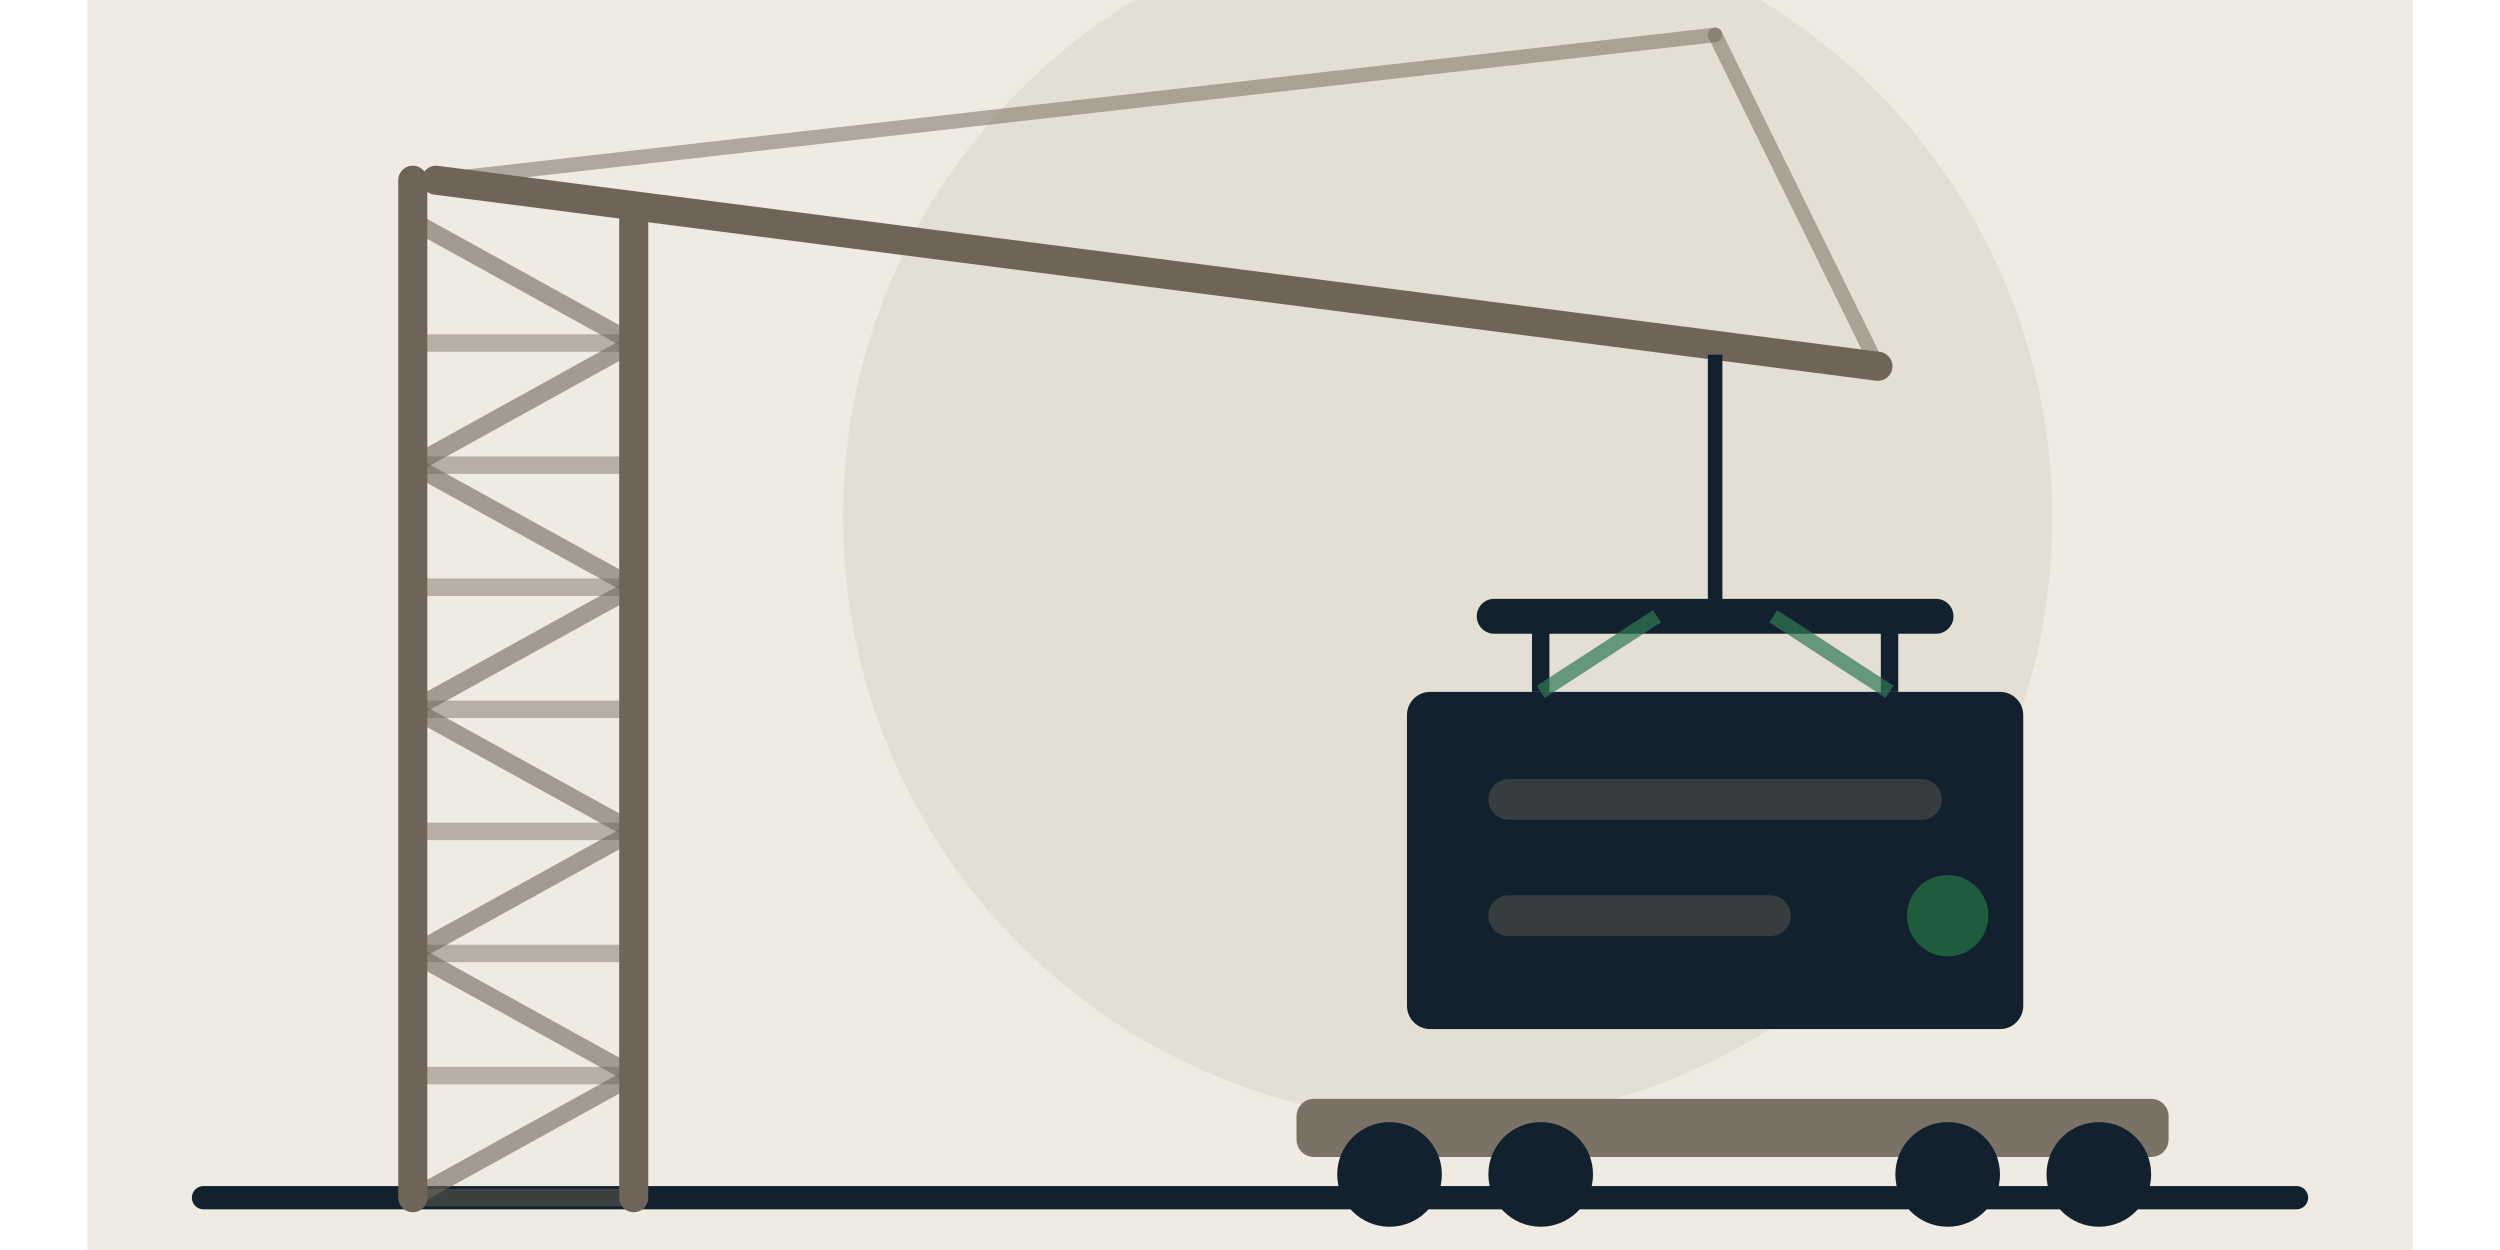
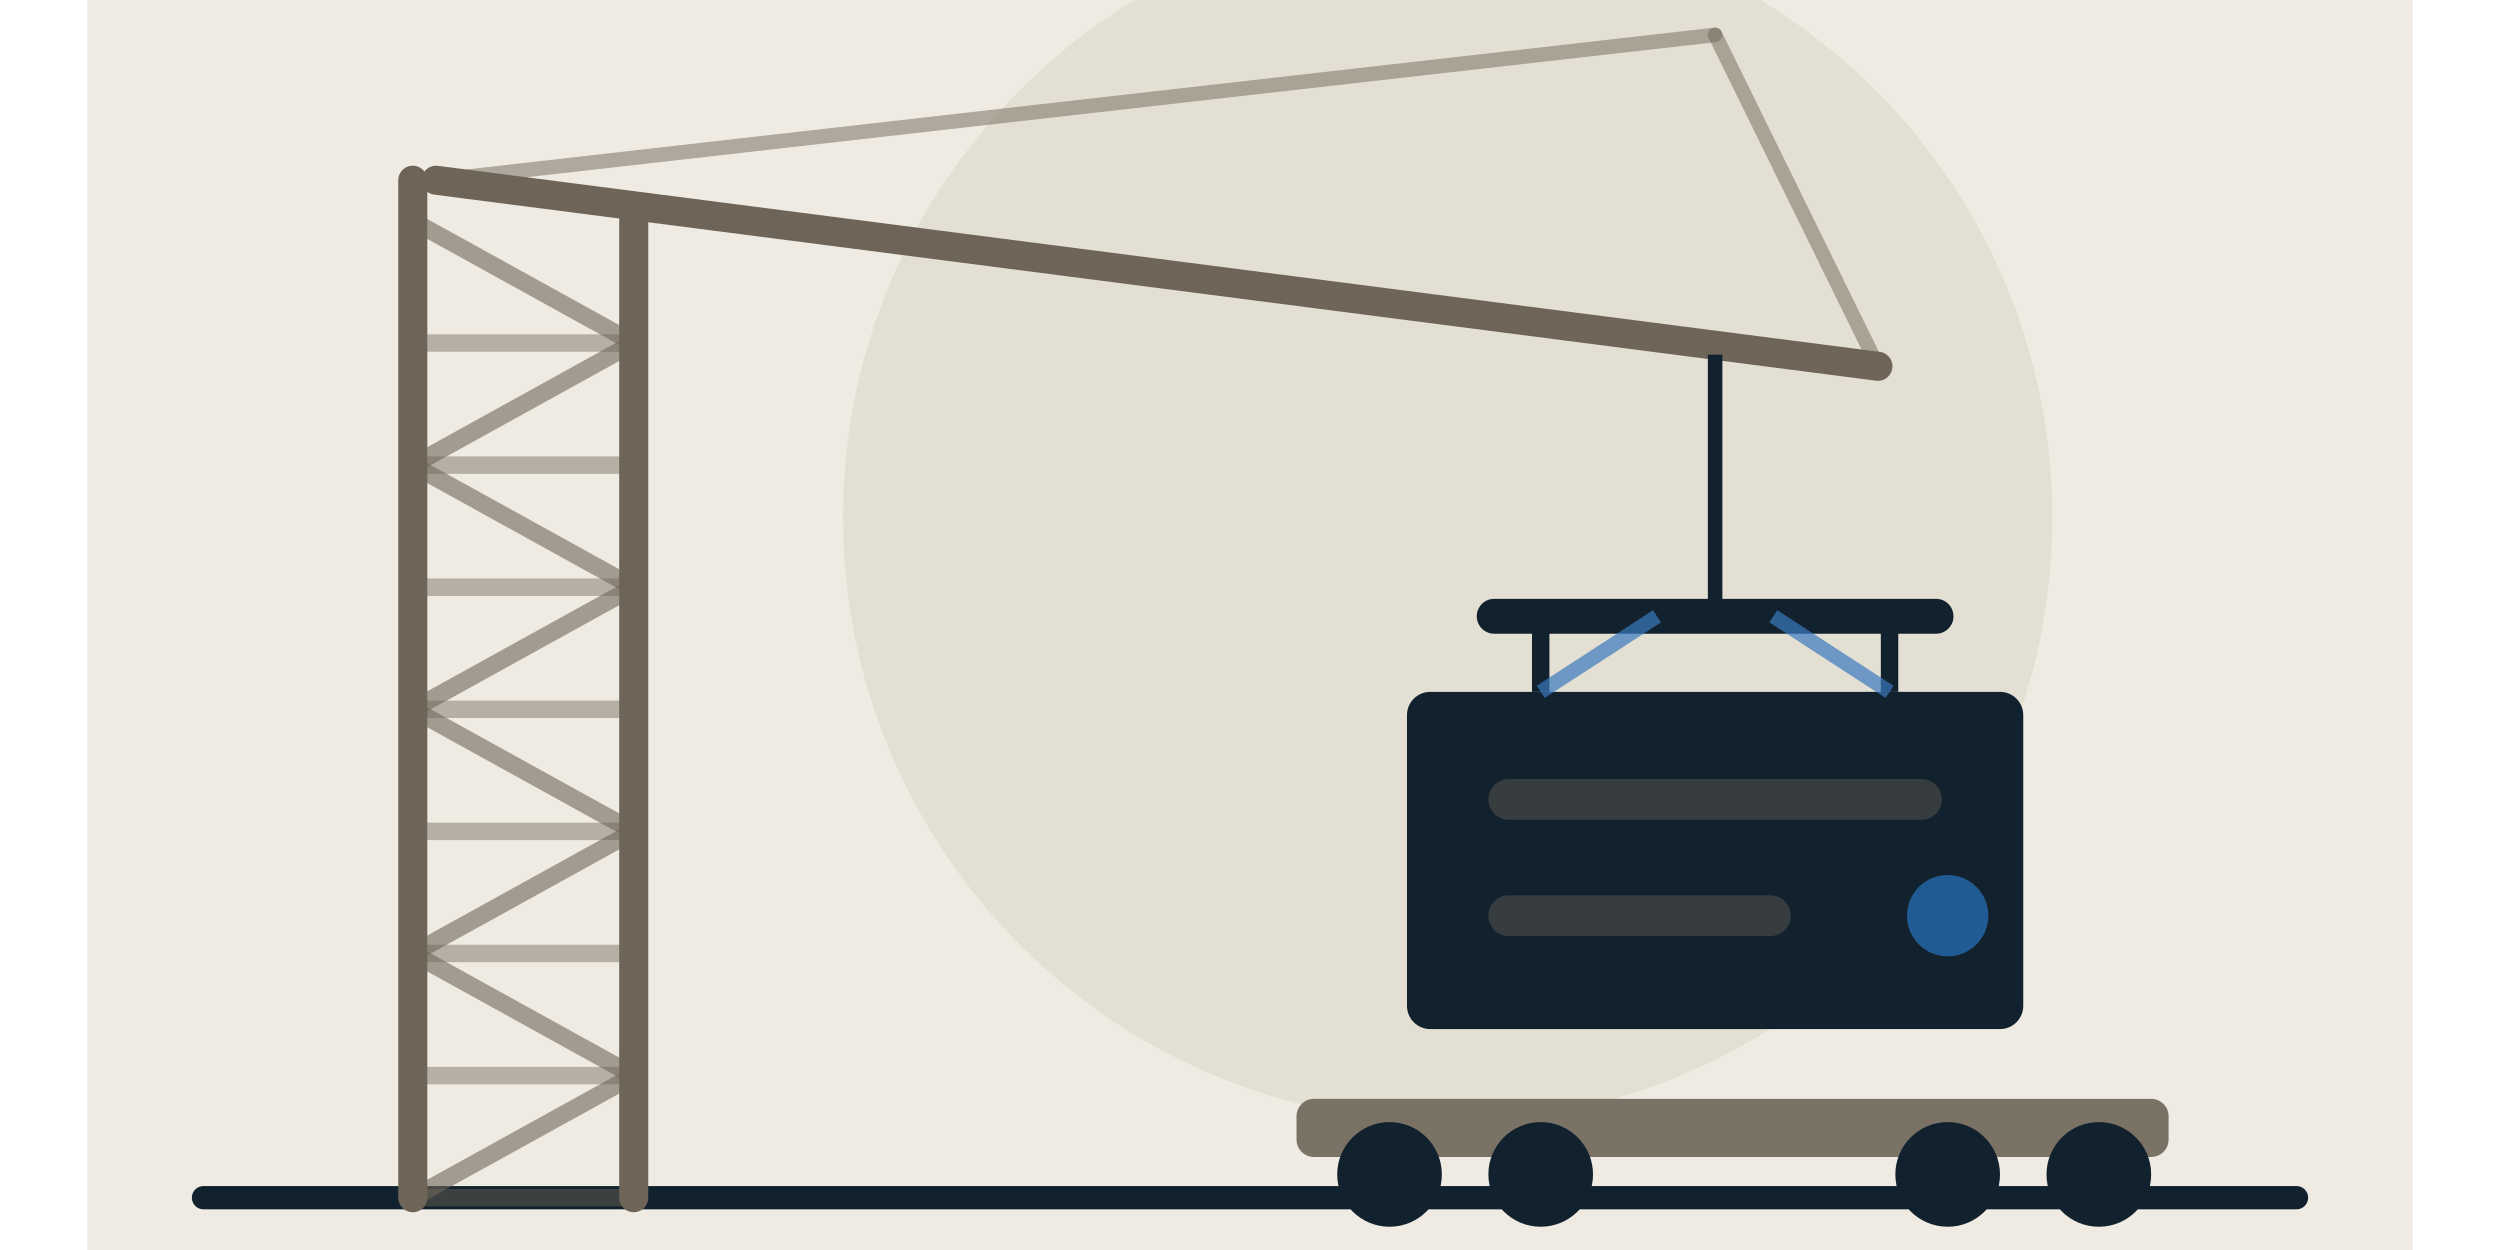
<svg xmlns="http://www.w3.org/2000/svg" viewBox="-30 88 860 430" width="860" height="430" style="background:#EFEBE2" role="img" aria-label="Grúa izando una pieza sobredimensionada">
  <style>
@keyframes pendulo{0%,100%{transform:rotate(-1.6deg)}50%{transform:rotate(1.6deg)}}
#carga{animation:pendulo 4.2s ease-in-out infinite}
@media (prefers-reduced-motion:reduce){*{animation:none!important}}</style>
  <rect width="800" height="600" fill="#EFEBE2" />
  <circle cx="468" cy="266" r="208" fill="#E4DFD3" />
  <path d="M40 500 H760" stroke="#12212E" stroke-width="8" stroke-linecap="round" />
  <path d="M112 500 V150 M188 500 V164" stroke="#6E6558" stroke-width="10" stroke-linecap="round" />
  <path d="M112 164 L188 206" stroke="#6E6558" stroke-width="6" stroke-linecap="round" opacity=".6" />
  <path d="M112 206 H188" stroke="#6E6558" stroke-width="6" stroke-linecap="round" opacity=".45" />
  <path d="M188 206 L112 248" stroke="#6E6558" stroke-width="6" stroke-linecap="round" opacity=".6" />
  <path d="M112 248 H188" stroke="#6E6558" stroke-width="6" stroke-linecap="round" opacity=".45" />
  <path d="M112 248 L188 290" stroke="#6E6558" stroke-width="6" stroke-linecap="round" opacity=".6" />
  <path d="M112 290 H188" stroke="#6E6558" stroke-width="6" stroke-linecap="round" opacity=".45" />
  <path d="M188 290 L112 332" stroke="#6E6558" stroke-width="6" stroke-linecap="round" opacity=".6" />
  <path d="M112 332 H188" stroke="#6E6558" stroke-width="6" stroke-linecap="round" opacity=".45" />
  <path d="M112 332 L188 374" stroke="#6E6558" stroke-width="6" stroke-linecap="round" opacity=".6" />
  <path d="M112 374 H188" stroke="#6E6558" stroke-width="6" stroke-linecap="round" opacity=".45" />
  <path d="M188 374 L112 416" stroke="#6E6558" stroke-width="6" stroke-linecap="round" opacity=".6" />
  <path d="M112 416 H188" stroke="#6E6558" stroke-width="6" stroke-linecap="round" opacity=".45" />
  <path d="M112 416 L188 458" stroke="#6E6558" stroke-width="6" stroke-linecap="round" opacity=".6" />
  <path d="M112 458 H188" stroke="#6E6558" stroke-width="6" stroke-linecap="round" opacity=".45" />
  <path d="M188 458 L112 500" stroke="#6E6558" stroke-width="6" stroke-linecap="round" opacity=".6" />
  <path d="M112 500 H188" stroke="#6E6558" stroke-width="6" stroke-linecap="round" opacity=".45" />
  <path d="M120 150 L616 214" stroke="#6E6558" stroke-width="10" stroke-linecap="round" />
  <path d="M120 150 L560 100" stroke="#6E6558" stroke-width="5" stroke-linecap="round" opacity=".5" />
  <path d="M560 100 L616 214" stroke="#6E6558" stroke-width="5" stroke-linecap="round" opacity=".5" />
  <g id="carga" style="transform-origin:560px 212px">
    <path d="M560 210 V300" stroke="#12212E" stroke-width="5" />
    <path d="M484 300 H636" stroke="#12212E" stroke-width="12" stroke-linecap="round" />
    <path d="M500 300 V326 M620 300 V326" stroke="#12212E" stroke-width="6" />
    <rect x="454" y="326" width="212" height="116" rx="8" fill="#12212E" />
    <rect x="482" y="356" width="156" height="14" rx="7" fill="#6E6558" opacity=".4" />
    <rect x="482" y="396" width="104" height="14" rx="7" fill="#6E6558" opacity=".4" />
-     <circle cx="640" cy="403" r="14" fill="#1F5C3D" />
-     <path d="M500 326 L540 300 M620 326 L580 300" stroke="#2F7A52" stroke-width="5" opacity=".7" />
+     <circle cx="640" cy="403" r="14" fill="#215B94" />
+     <path d="M500 326 L540 300 M620 326 L580 300" stroke="#3A79BE" stroke-width="5" opacity=".7" />
  </g>
  <rect x="416" y="466" width="300" height="20" rx="6" fill="#6E6558" opacity=".9" />
  <circle cx="448" cy="492" r="18" fill="#12212E" />
  <circle cx="500" cy="492" r="18" fill="#12212E" />
  <circle cx="640" cy="492" r="18" fill="#12212E" />
  <circle cx="692" cy="492" r="18" fill="#12212E" />
</svg>
